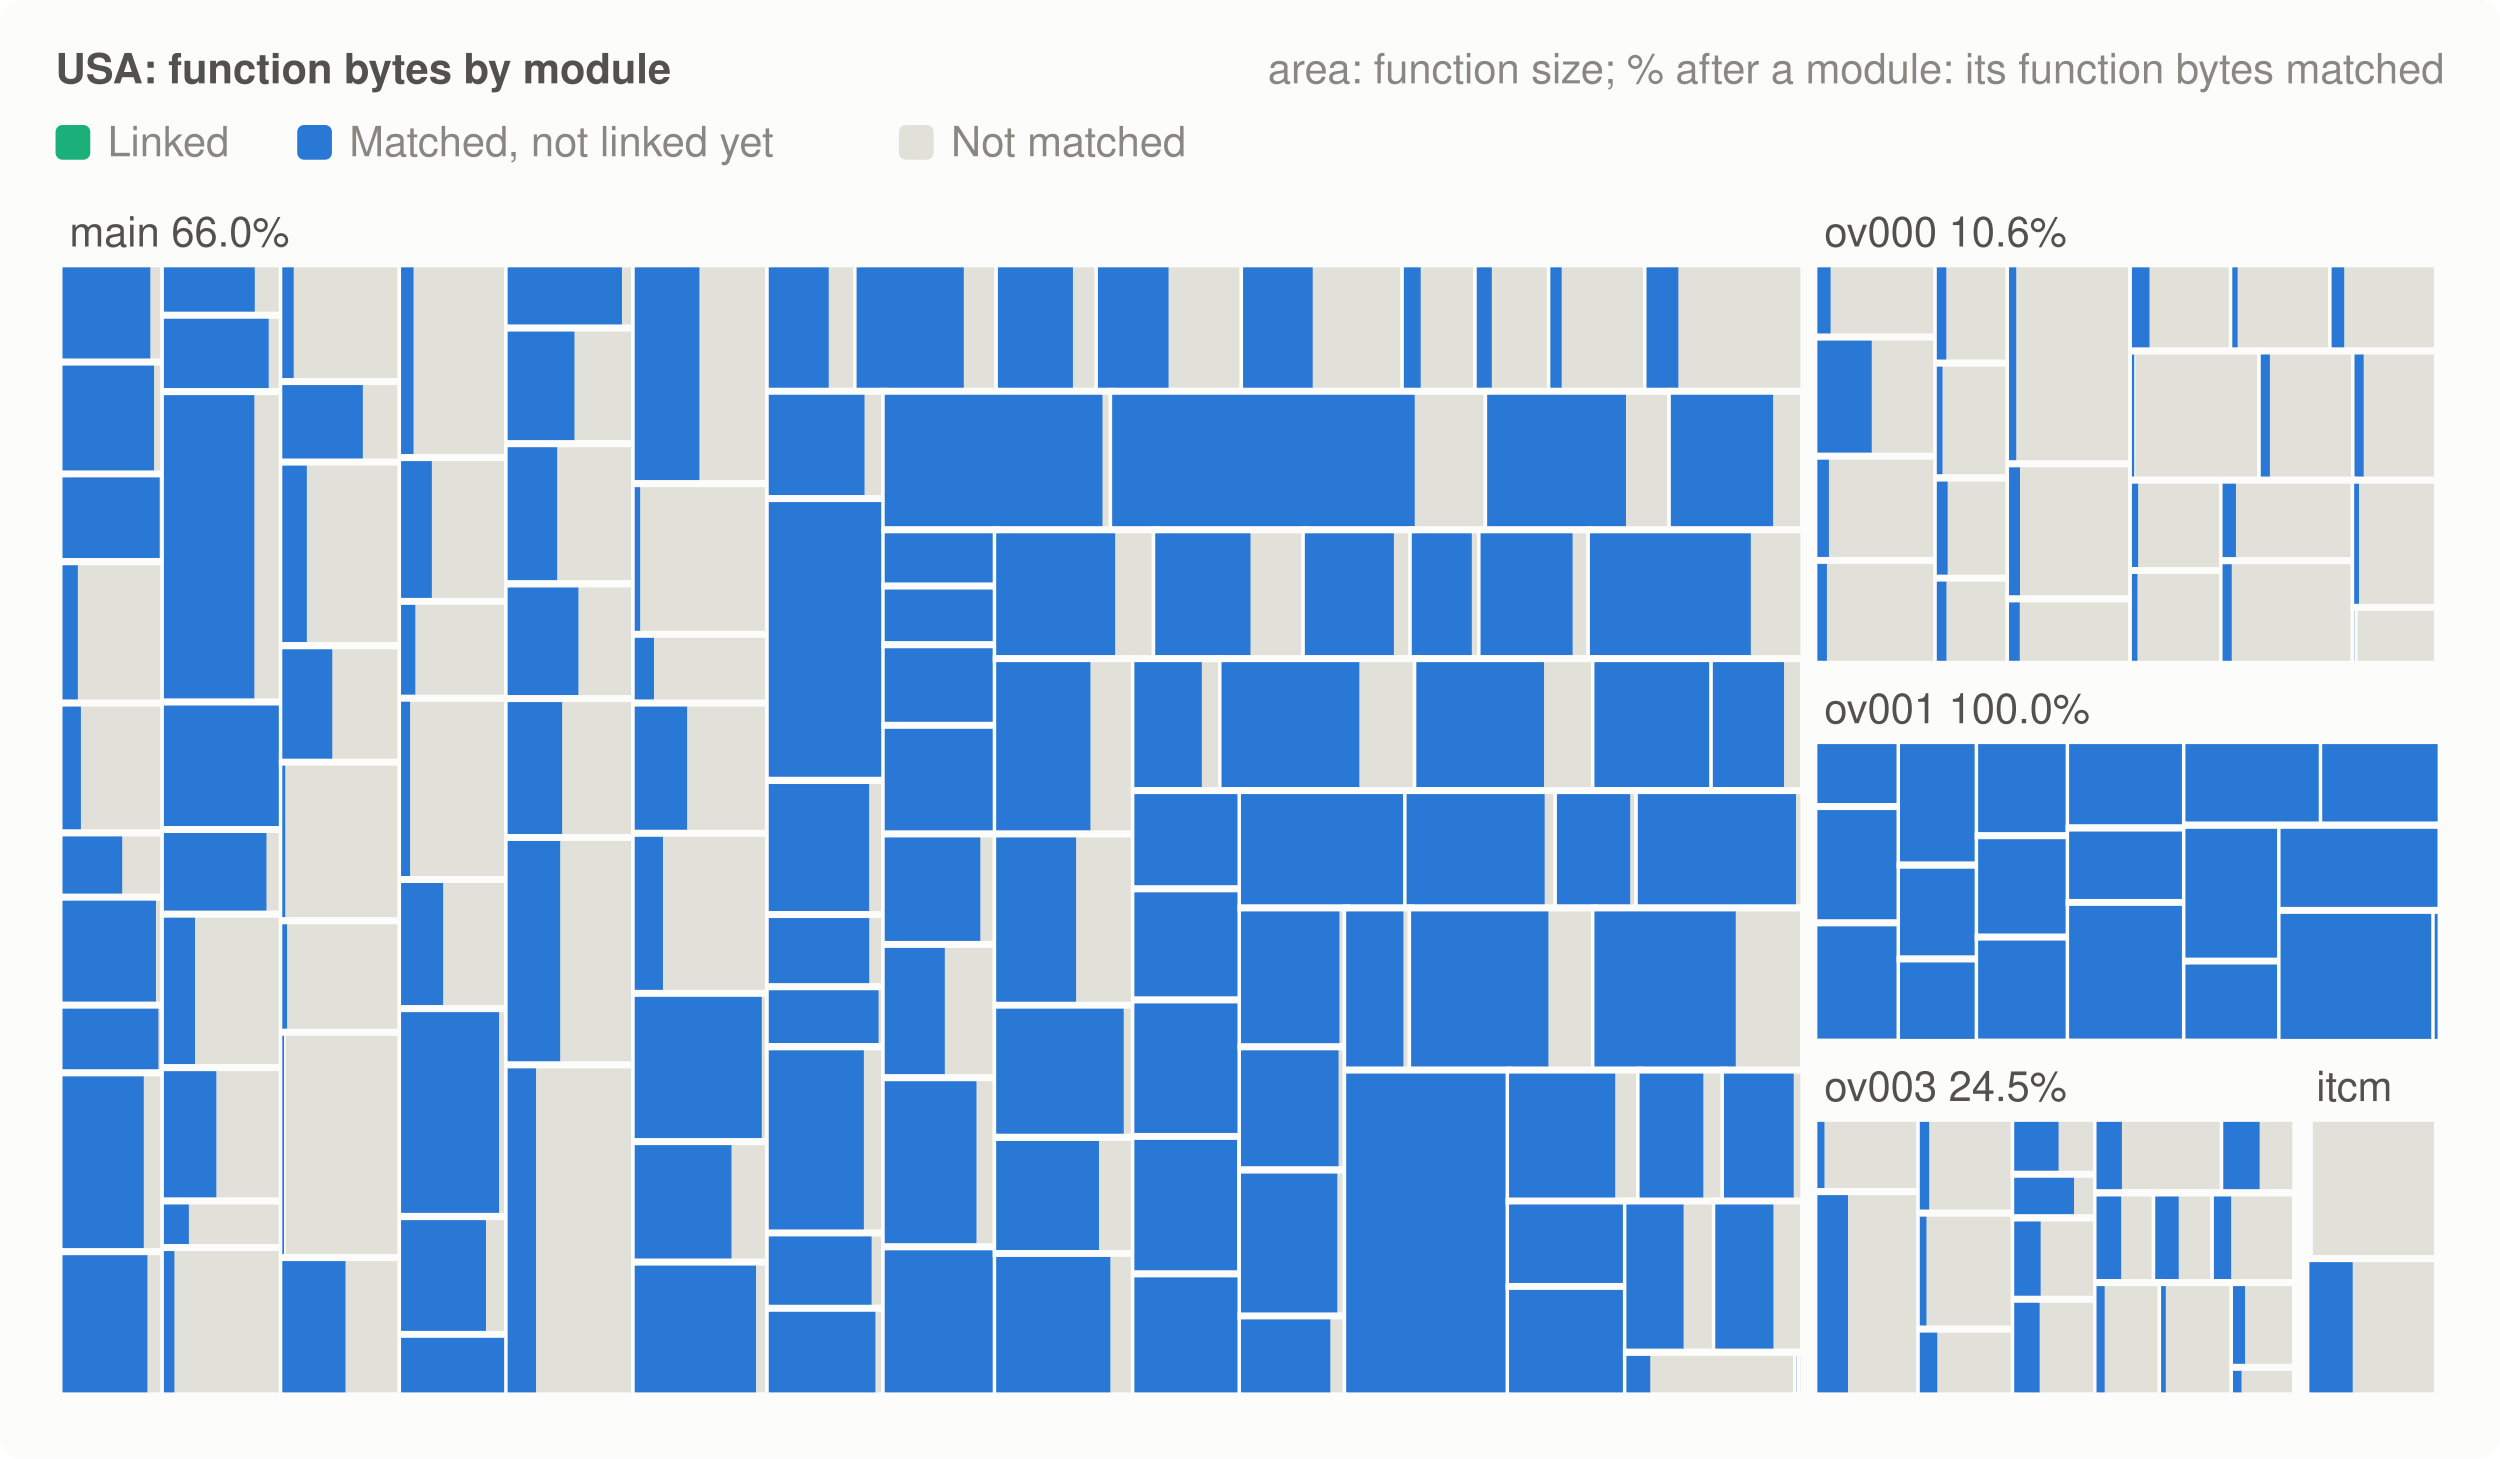
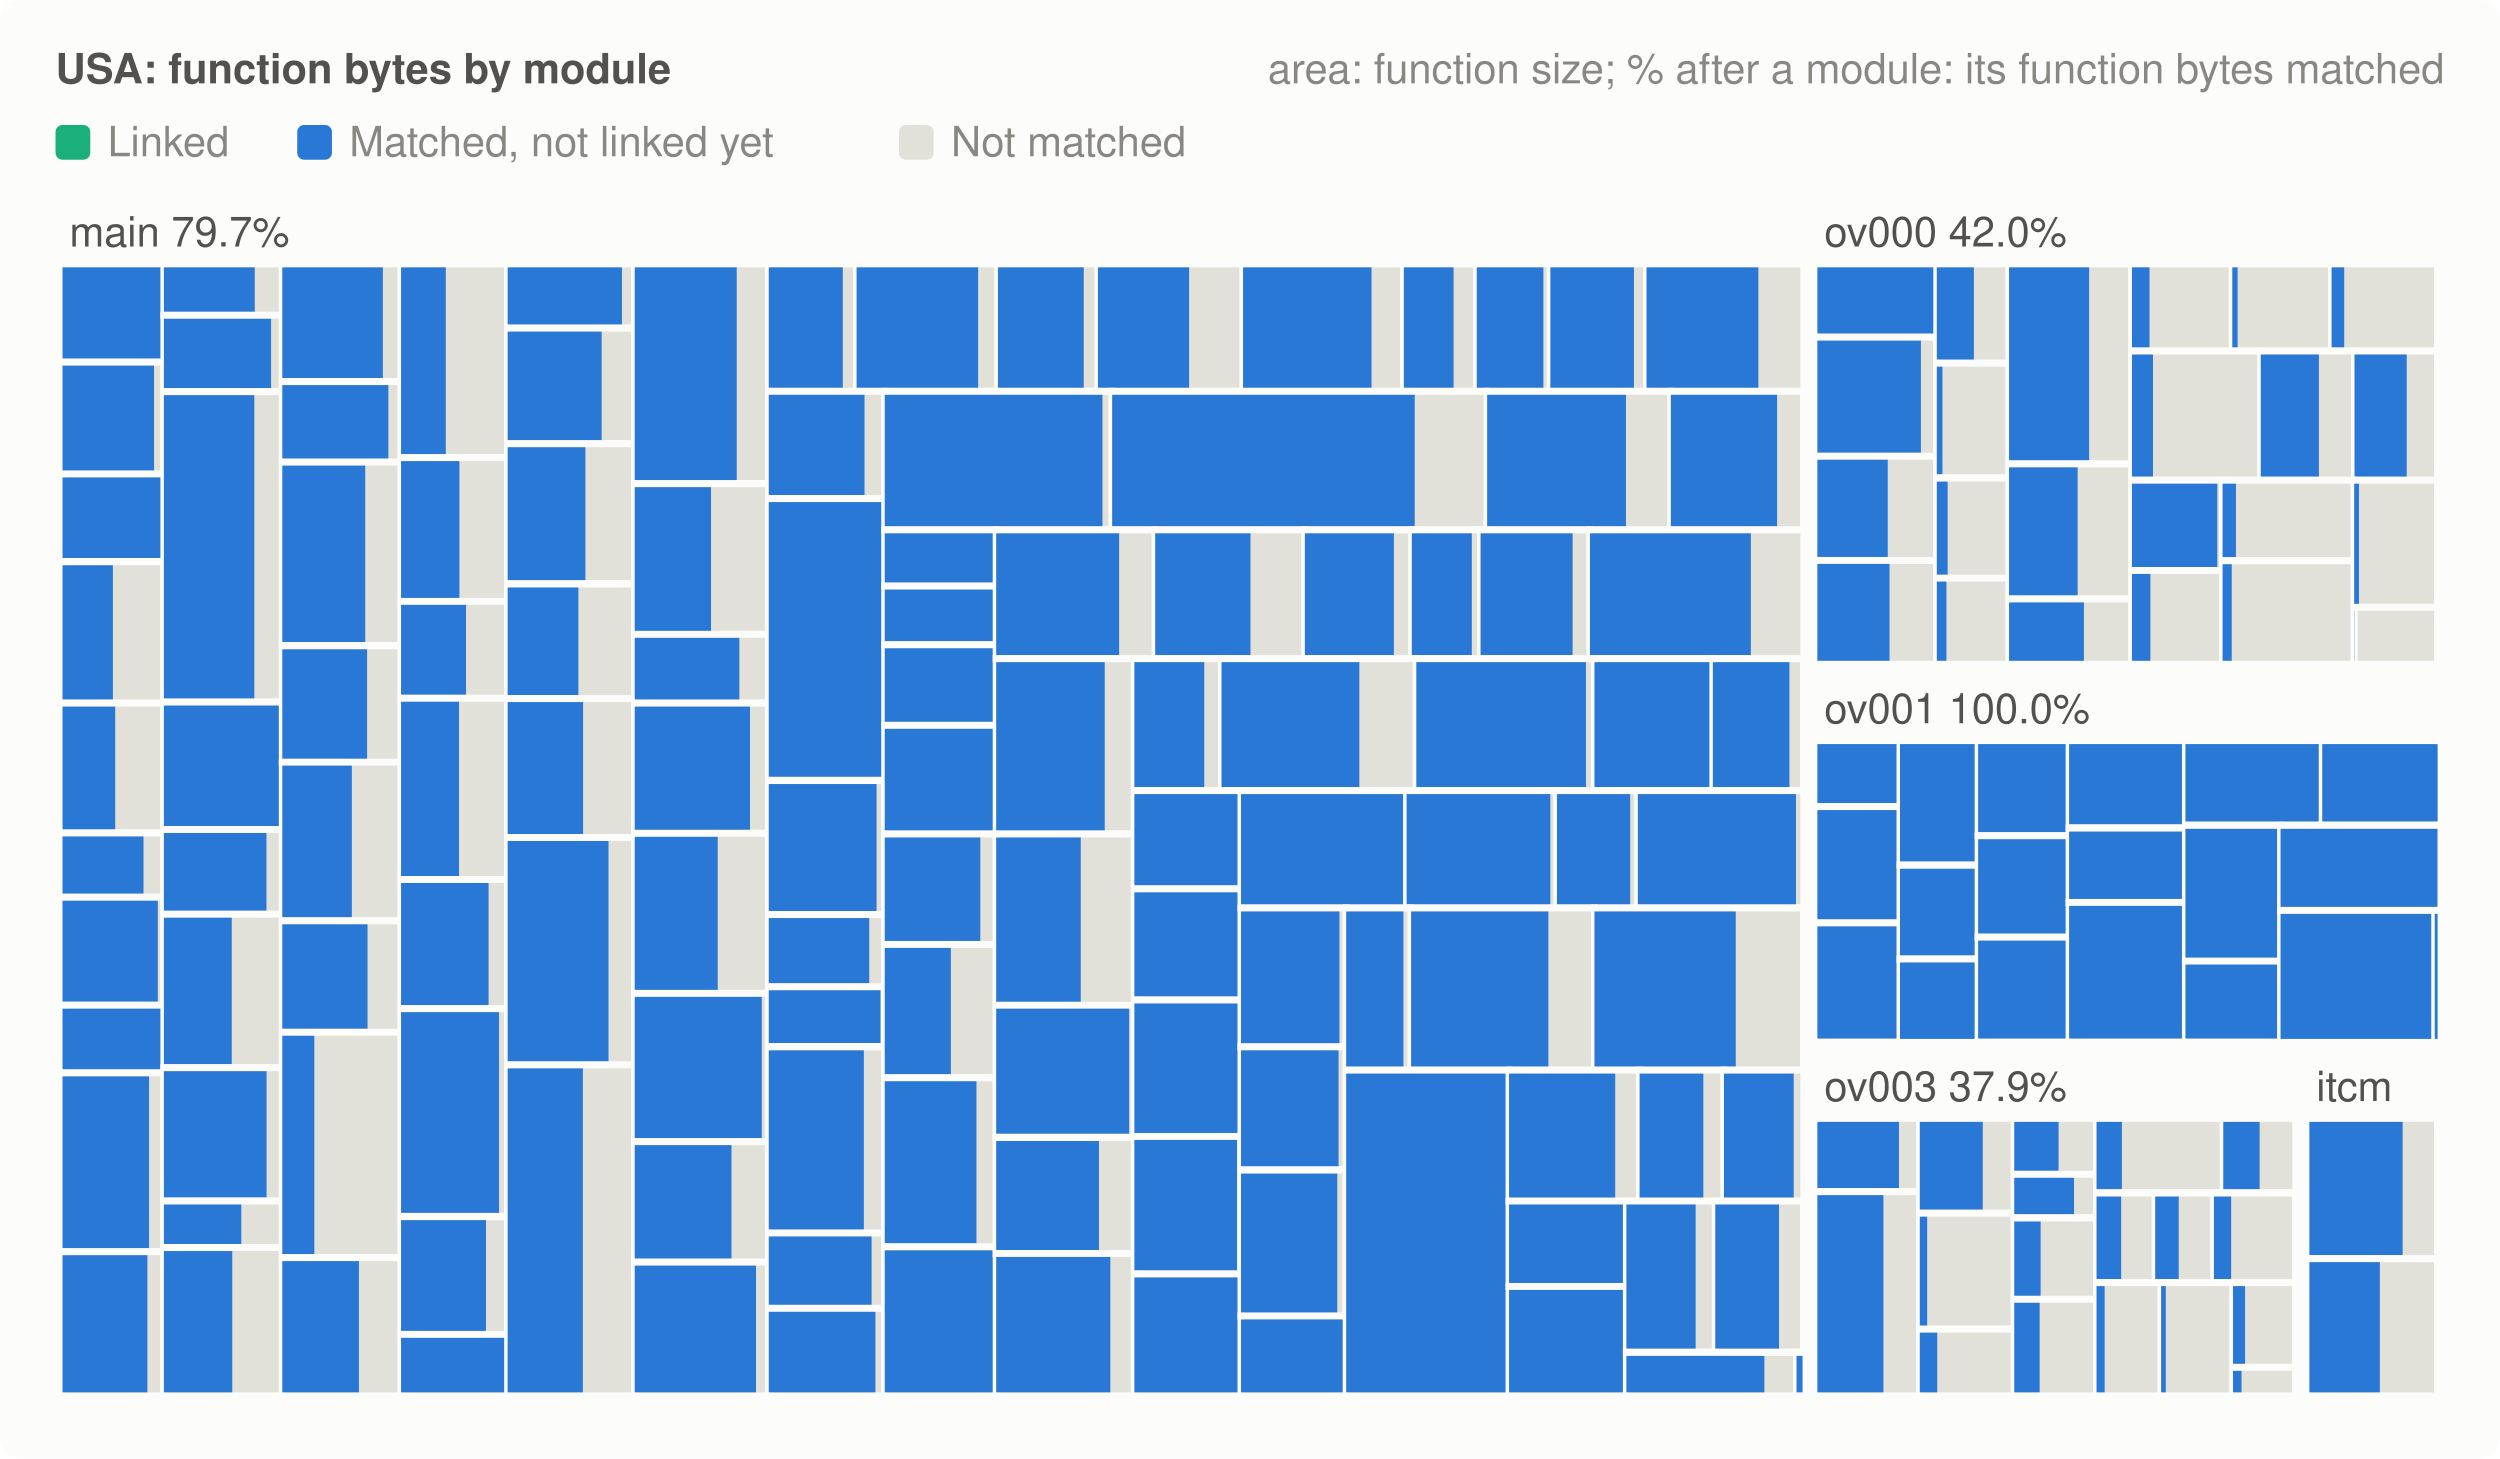
<svg xmlns="http://www.w3.org/2000/svg" viewBox="0 0 720 420" width="720" height="420" role="img" aria-label="Matched and linked code by module (USA)">
  <style>.bg{fill:#fcfcfb}.lbl{fill:#52514e}.muted{fill:#898781}.todo{fill:#e1e0d9}.gap{stroke:#fcfcfb}.matched{fill:#2a78d6}.linked{fill:#1baf7a}@media (prefers-color-scheme: dark){.bg{fill:#1a1a19}.lbl{fill:#c3c2b7}.muted{fill:#898781}.todo{fill:#2c2c2a}.gap{stroke:#1a1a19}.matched{fill:#3987e5}.linked{fill:#199e70}}text{font:12px -apple-system,BlinkMacSystemFont,'Segoe UI',Helvetica,Arial,sans-serif}.head{font-weight:600}</style>
  <rect class="bg" width="720" height="420" rx="6" />
  <text class="lbl head" x="16" y="24">USA: function bytes by module</text>
  <text class="muted" x="704" y="24" text-anchor="end">area: function size; % after a module: its function bytes matched</text>
  <rect class="linked" x="16" y="36" width="10" height="10" rx="2" />
  <text class="muted" x="31" y="45">Linked</text>
  <rect class="matched" x="85.6" y="36" width="10" height="10" rx="2" />
  <text class="muted" x="100.6" y="45">Matched, not linked yet</text>
  <rect class="todo" x="258.9" y="36" width="10" height="10" rx="2" />
  <text class="muted" x="273.9" y="45">Not matched</text>
  <rect class="todo gap" x="18.0" y="76.0" width="29.2" height="28.3" stroke-width="2" />
-   <rect class="matched" x="18.0" y="77.0" width="25.29" height="26.3" />
+   <rect class="matched" x="18.0" y="77.0" width="29.16" height="26.3" />
  <rect class="todo gap" x="18.0" y="104.3" width="29.2" height="32.3" stroke-width="2" />
  <rect class="matched" x="18.0" y="105.3" width="26.37" height="30.3" />
  <rect class="todo gap" x="18.0" y="136.5" width="29.2" height="25.2" stroke-width="2" />
-   <rect class="matched" x="18.0" y="137.5" width="27.99" height="23.2" />
+   <rect class="matched" x="18.0" y="137.5" width="28.68" height="23.2" />
  <rect class="todo gap" x="18.0" y="161.8" width="29.2" height="40.7" stroke-width="2" />
-   <rect class="matched" x="18.0" y="162.8" width="4.42" height="38.7" />
+   <rect class="matched" x="18.0" y="162.8" width="14.52" height="38.7" />
  <rect class="todo gap" x="18.0" y="202.5" width="29.2" height="37.4" stroke-width="2" />
-   <rect class="matched" x="18.0" y="203.5" width="5.30" height="35.4" />
+   <rect class="matched" x="18.0" y="203.5" width="15.18" height="35.4" />
  <rect class="todo gap" x="18.0" y="239.9" width="29.2" height="18.5" stroke-width="2" />
-   <rect class="matched" x="18.0" y="240.9" width="17.19" height="16.5" />
+   <rect class="matched" x="18.0" y="240.9" width="23.33" height="16.5" />
  <rect class="todo gap" x="18.0" y="258.4" width="29.2" height="31.1" stroke-width="2" />
-   <rect class="matched" x="18.0" y="259.4" width="26.91" height="29.1" />
+   <rect class="matched" x="18.0" y="259.4" width="27.45" height="29.1" />
  <rect class="todo gap" x="18.0" y="289.5" width="29.2" height="19.5" stroke-width="2" />
-   <rect class="matched" x="18.0" y="290.5" width="27.61" height="17.5" />
+   <rect class="matched" x="18.0" y="290.5" width="29.04" height="17.5" />
  <rect class="todo gap" x="18.0" y="309.0" width="29.2" height="51.5" stroke-width="2" />
-   <rect class="matched" x="18.0" y="310.0" width="23.41" height="49.5" />
+   <rect class="matched" x="18.0" y="310.0" width="24.93" height="49.5" />
  <rect class="todo gap" x="18.0" y="360.5" width="29.2" height="41.5" stroke-width="2" />
  <rect class="matched" x="18.0" y="361.5" width="24.45" height="39.5" />
  <rect class="todo gap" x="47.2" y="76.0" width="34.1" height="14.8" stroke-width="2" />
  <rect class="matched" x="47.2" y="77.0" width="26.17" height="12.8" />
  <rect class="todo gap" x="47.2" y="90.8" width="34.1" height="22.0" stroke-width="2" />
-   <rect class="matched" x="47.2" y="91.8" width="30.18" height="20.0" />
+   <rect class="matched" x="47.2" y="91.8" width="30.87" height="20.0" />
  <rect class="todo gap" x="47.2" y="112.8" width="34.1" height="89.4" stroke-width="2" />
  <rect class="matched" x="47.2" y="113.8" width="26.05" height="87.4" />
  <rect class="todo gap" x="47.2" y="202.2" width="34.1" height="36.7" stroke-width="2" />
-   <rect class="matched" x="47.2" y="203.2" width="33.57" height="34.7" />
+   <rect class="matched" x="47.2" y="203.2" width="34.13" height="34.7" />
  <rect class="todo gap" x="47.2" y="238.9" width="34.1" height="24.4" stroke-width="2" />
  <rect class="matched" x="47.2" y="239.9" width="29.54" height="22.4" />
  <rect class="todo gap" x="47.2" y="263.3" width="34.1" height="44.2" stroke-width="2" />
-   <rect class="matched" x="47.2" y="264.3" width="8.97" height="42.2" />
+   <rect class="matched" x="47.2" y="264.3" width="19.55" height="42.2" />
  <rect class="todo gap" x="47.2" y="307.5" width="34.1" height="38.4" stroke-width="2" />
-   <rect class="matched" x="47.2" y="308.5" width="15.10" height="36.4" />
+   <rect class="matched" x="47.2" y="308.5" width="29.57" height="36.4" />
  <rect class="todo gap" x="47.2" y="345.9" width="34.1" height="13.4" stroke-width="2" />
-   <rect class="matched" x="47.2" y="346.9" width="7.19" height="11.4" />
+   <rect class="matched" x="47.2" y="346.9" width="22.30" height="11.4" />
  <rect class="todo gap" x="47.2" y="359.3" width="34.1" height="42.7" stroke-width="2" />
-   <rect class="matched" x="47.2" y="360.3" width="3.02" height="40.7" />
+   <rect class="matched" x="47.2" y="360.3" width="19.69" height="40.7" />
  <rect class="todo gap" x="81.3" y="76.0" width="34.2" height="33.9" stroke-width="2" />
-   <rect class="matched" x="81.3" y="77.0" width="3.29" height="31.9" />
+   <rect class="matched" x="81.3" y="77.0" width="28.97" height="31.9" />
  <rect class="todo gap" x="81.3" y="109.9" width="34.2" height="23.2" stroke-width="2" />
-   <rect class="matched" x="81.3" y="110.9" width="23.20" height="21.2" />
+   <rect class="matched" x="81.3" y="110.9" width="30.55" height="21.2" />
  <rect class="todo gap" x="81.3" y="133.1" width="34.2" height="52.8" stroke-width="2" />
-   <rect class="matched" x="81.3" y="134.1" width="7.06" height="50.8" />
+   <rect class="matched" x="81.3" y="134.1" width="23.89" height="50.8" />
  <rect class="todo gap" x="81.3" y="186.0" width="34.2" height="33.6" stroke-width="2" />
-   <rect class="matched" x="81.3" y="187.0" width="14.39" height="31.6" />
+   <rect class="matched" x="81.3" y="187.0" width="24.43" height="31.6" />
  <rect class="todo gap" x="81.3" y="219.5" width="34.2" height="45.7" stroke-width="2" />
-   <rect class="matched" x="81.3" y="220.5" width="0.88" height="43.7" />
+   <rect class="matched" x="81.3" y="220.5" width="20.03" height="43.7" />
  <rect class="todo gap" x="81.3" y="265.2" width="34.2" height="32.1" stroke-width="2" />
-   <rect class="matched" x="81.3" y="266.2" width="1.38" height="30.1" />
+   <rect class="matched" x="81.3" y="266.2" width="24.55" height="30.1" />
  <rect class="todo gap" x="81.3" y="297.3" width="34.2" height="64.9" stroke-width="2" />
-   <rect class="matched" x="81.3" y="298.3" width="0.50" height="62.9" />
+   <rect class="matched" x="81.3" y="298.3" width="9.22" height="62.9" />
  <rect class="todo gap" x="81.3" y="362.2" width="34.2" height="39.8" stroke-width="2" />
-   <rect class="matched" x="81.3" y="363.2" width="18.21" height="37.8" />
+   <rect class="matched" x="81.3" y="363.2" width="22.08" height="37.8" />
  <rect class="todo gap" x="115.5" y="76.0" width="30.7" height="55.8" stroke-width="2" />
-   <rect class="matched" x="115.5" y="77.0" width="3.60" height="53.8" />
+   <rect class="matched" x="115.5" y="77.0" width="12.89" height="53.8" />
  <rect class="todo gap" x="115.5" y="131.8" width="30.7" height="41.5" stroke-width="2" />
-   <rect class="matched" x="115.5" y="132.8" width="8.87" height="39.5" />
+   <rect class="matched" x="115.5" y="132.8" width="16.81" height="39.5" />
  <rect class="todo gap" x="115.5" y="173.2" width="30.7" height="27.9" stroke-width="2" />
-   <rect class="matched" x="115.5" y="174.2" width="4.11" height="25.9" />
+   <rect class="matched" x="115.5" y="174.2" width="18.71" height="25.9" />
  <rect class="todo gap" x="115.5" y="201.1" width="30.7" height="52.2" stroke-width="2" />
-   <rect class="matched" x="115.5" y="202.1" width="2.60" height="50.2" />
+   <rect class="matched" x="115.5" y="202.1" width="16.70" height="50.2" />
  <rect class="todo gap" x="115.5" y="253.3" width="30.7" height="37.2" stroke-width="2" />
-   <rect class="matched" x="115.5" y="254.3" width="12.12" height="35.2" />
+   <rect class="matched" x="115.5" y="254.3" width="25.21" height="35.2" />
  <rect class="todo gap" x="115.5" y="290.5" width="30.7" height="59.8" stroke-width="2" />
  <rect class="matched" x="115.5" y="291.5" width="28.23" height="57.8" />
  <rect class="todo gap" x="115.5" y="350.4" width="30.7" height="34.0" stroke-width="2" />
  <rect class="matched" x="115.5" y="351.4" width="24.46" height="32.0" />
  <rect class="todo gap" x="115.5" y="384.3" width="30.7" height="17.7" stroke-width="2" />
-   <rect class="matched" x="115.5" y="385.3" width="30.11" height="15.7" />
+   <rect class="matched" x="115.5" y="385.3" width="30.70" height="15.7" />
  <rect class="todo gap" x="146.2" y="76.0" width="36.6" height="18.5" stroke-width="2" />
  <rect class="matched" x="146.2" y="77.0" width="32.92" height="16.5" />
  <rect class="todo gap" x="146.2" y="94.5" width="36.6" height="33.3" stroke-width="2" />
-   <rect class="matched" x="146.2" y="95.5" width="19.24" height="31.3" />
+   <rect class="matched" x="146.2" y="95.5" width="27.07" height="31.3" />
  <rect class="todo gap" x="146.2" y="127.8" width="36.6" height="40.3" stroke-width="2" />
-   <rect class="matched" x="146.2" y="128.8" width="14.26" height="38.3" />
+   <rect class="matched" x="146.2" y="128.8" width="22.40" height="38.3" />
  <rect class="todo gap" x="146.2" y="168.2" width="36.6" height="33.0" stroke-width="2" />
  <rect class="matched" x="146.2" y="169.2" width="20.37" height="31.0" />
  <rect class="todo gap" x="146.2" y="201.2" width="36.6" height="40.0" stroke-width="2" />
-   <rect class="matched" x="146.2" y="202.2" width="15.69" height="38.0" />
+   <rect class="matched" x="146.2" y="202.2" width="21.73" height="38.0" />
  <rect class="todo gap" x="146.2" y="241.2" width="36.6" height="65.5" stroke-width="2" />
-   <rect class="matched" x="146.2" y="242.2" width="15.13" height="63.5" />
+   <rect class="matched" x="146.2" y="242.2" width="29.05" height="63.5" />
  <rect class="todo gap" x="146.2" y="306.7" width="36.6" height="95.3" stroke-width="2" />
-   <rect class="matched" x="146.2" y="307.7" width="8.18" height="93.3" />
+   <rect class="matched" x="146.2" y="307.7" width="21.67" height="93.3" />
  <rect class="todo gap" x="182.8" y="76.0" width="38.5" height="63.3" stroke-width="2" />
-   <rect class="matched" x="182.8" y="77.0" width="18.63" height="61.3" />
+   <rect class="matched" x="182.8" y="77.0" width="29.38" height="61.3" />
  <rect class="todo gap" x="182.8" y="139.3" width="38.5" height="43.4" stroke-width="2" />
-   <rect class="matched" x="182.8" y="140.3" width="1.56" height="41.4" />
+   <rect class="matched" x="182.8" y="140.3" width="21.97" height="41.4" />
  <rect class="todo gap" x="182.8" y="182.7" width="38.5" height="19.8" stroke-width="2" />
-   <rect class="matched" x="182.8" y="183.7" width="5.55" height="17.8" />
+   <rect class="matched" x="182.8" y="183.7" width="30.13" height="17.8" />
  <rect class="todo gap" x="182.8" y="202.5" width="38.5" height="37.5" stroke-width="2" />
-   <rect class="matched" x="182.8" y="203.5" width="15.09" height="35.5" />
+   <rect class="matched" x="182.8" y="203.5" width="33.20" height="35.5" />
  <rect class="todo gap" x="182.8" y="240.0" width="38.5" height="46.1" stroke-width="2" />
-   <rect class="matched" x="182.8" y="241.0" width="8.14" height="44.1" />
+   <rect class="matched" x="182.8" y="241.0" width="23.91" height="44.1" />
  <rect class="todo gap" x="182.8" y="286.1" width="38.5" height="42.7" stroke-width="2" />
  <rect class="matched" x="182.8" y="287.1" width="36.59" height="40.7" />
  <rect class="todo gap" x="182.8" y="328.8" width="38.5" height="34.7" stroke-width="2" />
  <rect class="matched" x="182.8" y="329.8" width="27.87" height="32.7" />
  <rect class="todo gap" x="182.8" y="363.5" width="38.5" height="38.5" stroke-width="2" />
  <rect class="matched" x="182.8" y="364.5" width="34.93" height="36.5" />
  <rect class="todo gap" x="221.4" y="76.0" width="25.3" height="36.7" stroke-width="2" />
-   <rect class="matched" x="221.4" y="77.0" width="17.27" height="34.7" />
+   <rect class="matched" x="221.4" y="77.0" width="21.32" height="34.7" />
  <rect class="todo gap" x="246.7" y="76.0" width="40.7" height="36.7" stroke-width="2" />
-   <rect class="matched" x="246.7" y="77.0" width="30.87" height="34.7" />
+   <rect class="matched" x="246.7" y="77.0" width="35.00" height="34.7" />
  <rect class="todo gap" x="287.4" y="76.0" width="28.9" height="36.7" stroke-width="2" />
-   <rect class="matched" x="287.4" y="77.0" width="21.60" height="34.7" />
+   <rect class="matched" x="287.4" y="77.0" width="24.72" height="34.7" />
  <rect class="todo gap" x="316.2" y="76.0" width="41.8" height="36.7" stroke-width="2" />
-   <rect class="matched" x="316.2" y="77.0" width="20.34" height="34.7" />
+   <rect class="matched" x="316.2" y="77.0" width="26.27" height="34.7" />
  <rect class="todo gap" x="358.0" y="76.0" width="46.3" height="36.7" stroke-width="2" />
-   <rect class="matched" x="358.0" y="77.0" width="20.06" height="34.7" />
+   <rect class="matched" x="358.0" y="77.0" width="37.00" height="34.7" />
  <rect class="todo gap" x="404.3" y="76.0" width="21.0" height="36.7" stroke-width="2" />
-   <rect class="matched" x="404.3" y="77.0" width="4.86" height="34.7" />
+   <rect class="matched" x="404.3" y="77.0" width="14.33" height="34.7" />
  <rect class="todo gap" x="425.3" y="76.0" width="21.2" height="36.7" stroke-width="2" />
-   <rect class="matched" x="425.3" y="77.0" width="4.34" height="34.7" />
+   <rect class="matched" x="425.3" y="77.0" width="19.19" height="34.7" />
  <rect class="todo gap" x="446.5" y="76.0" width="27.7" height="36.7" stroke-width="2" />
-   <rect class="matched" x="446.5" y="77.0" width="3.26" height="34.7" />
+   <rect class="matched" x="446.5" y="77.0" width="24.08" height="34.7" />
  <rect class="todo gap" x="474.2" y="76.0" width="45.3" height="36.7" stroke-width="2" />
-   <rect class="matched" x="474.2" y="77.0" width="9.16" height="34.7" />
+   <rect class="matched" x="474.2" y="77.0" width="32.21" height="34.7" />
  <rect class="todo gap" x="221.4" y="112.7" width="33.4" height="30.9" stroke-width="2" />
  <rect class="matched" x="221.4" y="113.7" width="27.58" height="28.9" />
  <rect class="todo gap" x="221.4" y="143.6" width="33.4" height="81.1" stroke-width="2" />
  <rect class="matched" x="221.4" y="144.6" width="33.43" height="79.1" />
  <rect class="todo gap" x="221.4" y="224.8" width="33.4" height="38.6" stroke-width="2" />
-   <rect class="matched" x="221.4" y="225.8" width="28.91" height="36.6" />
+   <rect class="matched" x="221.4" y="225.8" width="31.05" height="36.6" />
  <rect class="todo gap" x="221.4" y="263.4" width="33.4" height="20.8" stroke-width="2" />
  <rect class="matched" x="221.4" y="264.4" width="28.94" height="18.8" />
  <rect class="todo gap" x="221.4" y="284.2" width="33.4" height="17.2" stroke-width="2" />
-   <rect class="matched" x="221.4" y="285.2" width="31.63" height="15.2" />
+   <rect class="matched" x="221.4" y="285.2" width="32.18" height="15.2" />
  <rect class="todo gap" x="221.4" y="301.5" width="33.4" height="53.7" stroke-width="2" />
  <rect class="matched" x="221.4" y="302.5" width="27.39" height="51.7" />
  <rect class="todo gap" x="221.4" y="355.1" width="33.4" height="21.7" stroke-width="2" />
  <rect class="matched" x="221.4" y="356.1" width="29.62" height="19.7" />
  <rect class="todo gap" x="221.4" y="376.8" width="33.4" height="25.2" stroke-width="2" />
  <rect class="matched" x="221.4" y="377.8" width="30.72" height="23.2" />
  <rect class="todo gap" x="254.8" y="112.7" width="65.5" height="39.9" stroke-width="2" />
  <rect class="matched" x="254.8" y="113.7" width="62.71" height="37.9" />
  <rect class="todo gap" x="320.3" y="112.7" width="108.0" height="39.9" stroke-width="2" />
  <rect class="matched" x="320.3" y="113.7" width="87.14" height="37.9" />
  <rect class="todo gap" x="428.3" y="112.7" width="52.9" height="39.9" stroke-width="2" />
  <rect class="matched" x="428.3" y="113.7" width="39.98" height="37.9" />
  <rect class="todo gap" x="481.2" y="112.7" width="38.2" height="39.9" stroke-width="2" />
-   <rect class="matched" x="481.2" y="113.7" width="29.45" height="37.9" />
+   <rect class="matched" x="481.2" y="113.7" width="30.60" height="37.9" />
  <rect class="todo gap" x="254.8" y="152.6" width="32.1" height="16.2" stroke-width="2" />
  <rect class="matched" x="254.8" y="153.6" width="32.14" height="14.2" />
  <rect class="todo gap" x="254.8" y="168.8" width="32.1" height="16.9" stroke-width="2" />
  <rect class="matched" x="254.8" y="169.8" width="32.14" height="14.9" />
  <rect class="todo gap" x="254.8" y="185.7" width="32.1" height="23.2" stroke-width="2" />
  <rect class="matched" x="254.8" y="186.7" width="32.14" height="21.2" />
  <rect class="todo gap" x="254.8" y="208.9" width="32.1" height="31.3" stroke-width="2" />
  <rect class="matched" x="254.8" y="209.9" width="32.14" height="29.3" />
  <rect class="todo gap" x="254.8" y="240.2" width="32.1" height="31.8" stroke-width="2" />
  <rect class="matched" x="254.8" y="241.2" width="27.53" height="29.8" />
  <rect class="todo gap" x="254.8" y="272.0" width="32.1" height="38.4" stroke-width="2" />
-   <rect class="matched" x="254.8" y="273.0" width="17.30" height="36.4" />
+   <rect class="matched" x="254.8" y="273.0" width="19.05" height="36.4" />
  <rect class="todo gap" x="254.8" y="310.4" width="32.1" height="48.7" stroke-width="2" />
  <rect class="matched" x="254.8" y="311.4" width="26.42" height="46.7" />
  <rect class="todo gap" x="254.8" y="359.1" width="32.1" height="42.9" stroke-width="2" />
  <rect class="matched" x="254.8" y="360.1" width="32.14" height="40.9" />
  <rect class="todo gap" x="286.9" y="152.6" width="45.8" height="37.1" stroke-width="2" />
-   <rect class="matched" x="286.9" y="153.6" width="34.26" height="35.1" />
+   <rect class="matched" x="286.9" y="153.6" width="35.41" height="35.1" />
  <rect class="todo gap" x="332.7" y="152.6" width="43.1" height="37.1" stroke-width="2" />
  <rect class="matched" x="332.7" y="153.6" width="27.44" height="35.1" />
  <rect class="todo gap" x="375.8" y="152.6" width="30.8" height="37.1" stroke-width="2" />
  <rect class="matched" x="375.8" y="153.6" width="25.64" height="35.1" />
  <rect class="todo gap" x="406.6" y="152.6" width="19.8" height="37.1" stroke-width="2" />
  <rect class="matched" x="406.6" y="153.6" width="17.28" height="35.1" />
  <rect class="todo gap" x="426.4" y="152.6" width="31.5" height="37.1" stroke-width="2" />
  <rect class="matched" x="426.4" y="153.6" width="26.51" height="35.1" />
  <rect class="todo gap" x="457.9" y="152.6" width="61.6" height="37.1" stroke-width="2" />
  <rect class="matched" x="457.9" y="153.6" width="46.34" height="35.1" />
  <rect class="todo gap" x="286.9" y="189.7" width="39.8" height="50.5" stroke-width="2" />
-   <rect class="matched" x="286.9" y="190.7" width="27.14" height="48.5" />
+   <rect class="matched" x="286.9" y="190.7" width="31.26" height="48.5" />
  <rect class="todo gap" x="286.9" y="240.2" width="39.8" height="49.4" stroke-width="2" />
-   <rect class="matched" x="286.9" y="241.2" width="23.01" height="47.4" />
+   <rect class="matched" x="286.9" y="241.2" width="24.36" height="47.4" />
  <rect class="todo gap" x="286.9" y="289.5" width="39.8" height="38.0" stroke-width="2" />
-   <rect class="matched" x="286.9" y="290.5" width="36.73" height="36.0" />
+   <rect class="matched" x="286.9" y="290.5" width="38.30" height="36.0" />
  <rect class="todo gap" x="286.9" y="327.6" width="39.8" height="33.5" stroke-width="2" />
  <rect class="matched" x="286.9" y="328.6" width="29.60" height="31.5" />
  <rect class="todo gap" x="286.9" y="361.0" width="39.8" height="41.0" stroke-width="2" />
  <rect class="matched" x="286.9" y="362.0" width="32.88" height="39.0" />
  <rect class="todo gap" x="326.7" y="189.7" width="25.1" height="38.0" stroke-width="2" />
-   <rect class="matched" x="326.7" y="190.7" width="19.42" height="36.0" />
+   <rect class="matched" x="326.7" y="190.7" width="20.13" height="36.0" />
  <rect class="todo gap" x="351.8" y="189.7" width="56.1" height="38.0" stroke-width="2" />
  <rect class="matched" x="351.8" y="190.7" width="39.69" height="36.0" />
  <rect class="todo gap" x="407.9" y="189.7" width="51.3" height="38.0" stroke-width="2" />
-   <rect class="matched" x="407.9" y="190.7" width="36.78" height="36.0" />
+   <rect class="matched" x="407.9" y="190.7" width="48.85" height="36.0" />
  <rect class="todo gap" x="459.2" y="189.7" width="34.1" height="38.0" stroke-width="2" />
-   <rect class="matched" x="459.2" y="190.7" width="33.11" height="36.0" />
+   <rect class="matched" x="459.2" y="190.7" width="33.92" height="36.0" />
  <rect class="todo gap" x="493.3" y="189.7" width="26.1" height="38.0" stroke-width="2" />
-   <rect class="matched" x="493.3" y="190.7" width="20.50" height="36.0" />
+   <rect class="matched" x="493.3" y="190.7" width="22.06" height="36.0" />
  <rect class="todo gap" x="326.7" y="227.7" width="30.7" height="28.3" stroke-width="2" />
  <rect class="matched" x="326.7" y="228.7" width="29.88" height="26.3" />
  <rect class="todo gap" x="326.7" y="256.0" width="30.7" height="32.0" stroke-width="2" />
  <rect class="matched" x="326.7" y="257.0" width="30.68" height="30.0" />
  <rect class="todo gap" x="326.7" y="288.0" width="30.7" height="39.3" stroke-width="2" />
  <rect class="matched" x="326.7" y="289.0" width="30.68" height="37.3" />
  <rect class="todo gap" x="326.7" y="327.3" width="30.7" height="39.6" stroke-width="2" />
  <rect class="matched" x="326.7" y="328.3" width="29.59" height="37.6" />
  <rect class="todo gap" x="326.7" y="366.9" width="30.7" height="35.1" stroke-width="2" />
  <rect class="matched" x="326.7" y="367.9" width="30.68" height="33.1" />
  <rect class="todo gap" x="357.4" y="227.7" width="47.7" height="33.8" stroke-width="2" />
  <rect class="matched" x="357.4" y="228.7" width="46.82" height="31.8" />
  <rect class="todo gap" x="405.1" y="227.7" width="43.3" height="33.8" stroke-width="2" />
-   <rect class="matched" x="405.1" y="228.7" width="39.76" height="31.8" />
+   <rect class="matched" x="405.1" y="228.7" width="41.39" height="31.8" />
  <rect class="todo gap" x="448.4" y="227.7" width="23.3" height="33.8" stroke-width="2" />
  <rect class="matched" x="448.4" y="228.7" width="21.09" height="31.8" />
  <rect class="todo gap" x="471.7" y="227.7" width="47.8" height="33.8" stroke-width="2" />
  <rect class="matched" x="471.7" y="228.7" width="45.54" height="31.8" />
  <rect class="todo gap" x="357.4" y="261.5" width="30.3" height="40.0" stroke-width="2" />
  <rect class="matched" x="357.4" y="262.5" width="28.36" height="38.0" />
  <rect class="todo gap" x="357.4" y="301.5" width="30.3" height="35.4" stroke-width="2" />
  <rect class="matched" x="357.4" y="302.5" width="28.11" height="33.4" />
  <rect class="todo gap" x="357.4" y="337.0" width="30.3" height="42.1" stroke-width="2" />
  <rect class="matched" x="357.4" y="338.0" width="27.74" height="40.1" />
  <rect class="todo gap" x="357.4" y="379.0" width="30.3" height="23.0" stroke-width="2" />
-   <rect class="matched" x="357.4" y="380.0" width="25.73" height="21.0" />
+   <rect class="matched" x="357.4" y="380.0" width="30.30" height="21.0" />
  <rect class="todo gap" x="387.7" y="261.5" width="18.7" height="46.7" stroke-width="2" />
  <rect class="matched" x="387.7" y="262.5" width="16.49" height="44.7" />
  <rect class="todo gap" x="406.4" y="261.5" width="52.8" height="46.7" stroke-width="2" />
  <rect class="matched" x="406.4" y="262.5" width="39.53" height="44.7" />
  <rect class="todo gap" x="459.2" y="261.5" width="60.2" height="46.7" stroke-width="2" />
  <rect class="matched" x="459.2" y="262.5" width="40.70" height="44.7" />
  <rect class="todo gap" x="387.7" y="308.2" width="46.9" height="93.8" stroke-width="2" />
  <rect class="matched" x="387.7" y="309.2" width="46.88" height="91.8" />
  <rect class="todo gap" x="434.6" y="308.2" width="37.6" height="37.8" stroke-width="2" />
  <rect class="matched" x="434.6" y="309.2" width="30.58" height="35.8" />
  <rect class="todo gap" x="472.2" y="308.2" width="24.3" height="37.8" stroke-width="2" />
  <rect class="matched" x="472.2" y="309.2" width="18.36" height="35.8" />
  <rect class="todo gap" x="496.5" y="308.2" width="23.0" height="37.8" stroke-width="2" />
  <rect class="matched" x="496.5" y="309.2" width="20.09" height="35.8" />
  <rect class="todo gap" x="434.6" y="345.9" width="33.8" height="24.6" stroke-width="2" />
  <rect class="matched" x="434.6" y="346.9" width="32.89" height="22.6" />
  <rect class="todo gap" x="434.6" y="370.5" width="33.8" height="31.5" stroke-width="2" />
  <rect class="matched" x="434.6" y="371.5" width="33.76" height="29.5" />
  <rect class="todo gap" x="468.4" y="345.9" width="25.7" height="43.5" stroke-width="2" />
-   <rect class="matched" x="468.4" y="346.9" width="16.47" height="41.5" />
+   <rect class="matched" x="468.4" y="346.9" width="19.95" height="41.5" />
  <rect class="todo gap" x="494.0" y="345.9" width="25.4" height="43.5" stroke-width="2" />
-   <rect class="matched" x="494.0" y="346.9" width="16.75" height="41.5" />
+   <rect class="matched" x="494.0" y="346.9" width="18.36" height="41.5" />
  <rect class="todo gap" x="468.4" y="389.5" width="49.0" height="12.5" stroke-width="2" />
-   <rect class="matched" x="468.4" y="390.5" width="6.87" height="10.5" />
+   <rect class="matched" x="468.4" y="390.5" width="39.74" height="10.5" />
  <rect class="todo gap" x="517.4" y="389.5" width="2.1" height="12.5" stroke-width="2" />
-   <rect class="matched" x="517.4" y="390.5" width="0.08" height="10.5" />
-   <text class="lbl" x="20.0" y="71.0">main 66.0%</text>
+   <rect class="matched" x="517.4" y="390.5" width="1.74" height="10.5" />
+   <text class="lbl" x="20.0" y="71.0">main 79.7%</text>
  <rect class="todo gap" x="523.4" y="76.0" width="34.4" height="21.1" stroke-width="2" />
-   <rect class="matched" x="523.4" y="77.0" width="3.81" height="19.1" />
+   <rect class="matched" x="523.4" y="77.0" width="33.66" height="19.1" />
  <rect class="todo gap" x="523.4" y="97.1" width="34.4" height="34.3" stroke-width="2" />
-   <rect class="matched" x="523.4" y="98.1" width="15.66" height="32.3" />
+   <rect class="matched" x="523.4" y="98.1" width="29.82" height="32.3" />
  <rect class="todo gap" x="523.4" y="131.4" width="34.4" height="30.1" stroke-width="2" />
-   <rect class="matched" x="523.4" y="132.4" width="3.33" height="28.1" />
+   <rect class="matched" x="523.4" y="132.4" width="20.27" height="28.1" />
  <rect class="todo gap" x="523.4" y="161.4" width="34.4" height="29.9" stroke-width="2" />
-   <rect class="matched" x="523.4" y="162.4" width="2.75" height="27.9" />
+   <rect class="matched" x="523.4" y="162.4" width="20.78" height="27.9" />
  <rect class="todo gap" x="557.8" y="76.0" width="20.8" height="28.6" stroke-width="2" />
-   <rect class="matched" x="557.8" y="77.0" width="2.73" height="26.6" />
+   <rect class="matched" x="557.8" y="77.0" width="10.68" height="26.6" />
  <rect class="todo gap" x="557.8" y="104.6" width="20.8" height="33.0" stroke-width="2" />
  <rect class="matched" x="557.8" y="105.6" width="1.63" height="31.0" />
  <rect class="todo gap" x="557.8" y="137.7" width="20.8" height="28.9" stroke-width="2" />
  <rect class="matched" x="557.8" y="138.7" width="3.12" height="26.9" />
  <rect class="todo gap" x="557.8" y="166.5" width="20.8" height="24.8" stroke-width="2" />
  <rect class="matched" x="557.8" y="167.5" width="2.77" height="22.8" />
  <rect class="todo gap" x="578.6" y="76.0" width="35.3" height="57.6" stroke-width="2" />
-   <rect class="matched" x="578.6" y="77.0" width="2.07" height="55.6" />
+   <rect class="matched" x="578.6" y="77.0" width="23.07" height="55.6" />
  <rect class="todo gap" x="578.6" y="133.6" width="35.3" height="38.9" stroke-width="2" />
-   <rect class="matched" x="578.6" y="134.6" width="3.16" height="36.9" />
+   <rect class="matched" x="578.6" y="134.6" width="19.76" height="36.9" />
  <rect class="todo gap" x="578.6" y="172.5" width="35.3" height="18.8" stroke-width="2" />
-   <rect class="matched" x="578.6" y="173.5" width="3.09" height="16.8" />
+   <rect class="matched" x="578.6" y="173.5" width="21.57" height="16.8" />
  <rect class="todo gap" x="614.0" y="76.0" width="28.9" height="25.1" stroke-width="2" />
  <rect class="matched" x="614.0" y="77.0" width="5.06" height="23.1" />
  <rect class="todo gap" x="642.9" y="76.0" width="28.7" height="25.1" stroke-width="2" />
  <rect class="matched" x="642.9" y="77.0" width="1.53" height="23.1" />
  <rect class="todo gap" x="671.5" y="76.0" width="30.5" height="25.1" stroke-width="2" />
  <rect class="matched" x="671.5" y="77.0" width="3.63" height="23.1" />
  <rect class="todo gap" x="614.0" y="101.1" width="37.1" height="37.2" stroke-width="2" />
-   <rect class="matched" x="614.0" y="102.1" width="0.66" height="35.2" />
+   <rect class="matched" x="614.0" y="102.1" width="6.06" height="35.2" />
  <rect class="todo gap" x="651.1" y="101.1" width="27.1" height="37.2" stroke-width="2" />
-   <rect class="matched" x="651.1" y="102.1" width="2.63" height="35.2" />
+   <rect class="matched" x="651.1" y="102.1" width="16.75" height="35.2" />
  <rect class="todo gap" x="678.1" y="101.1" width="23.9" height="37.2" stroke-width="2" />
-   <rect class="matched" x="678.1" y="102.1" width="2.64" height="35.2" />
+   <rect class="matched" x="678.1" y="102.1" width="15.04" height="35.2" />
  <rect class="todo gap" x="614.0" y="138.3" width="26.1" height="26.0" stroke-width="2" />
-   <rect class="matched" x="614.0" y="139.3" width="1.78" height="24.0" />
+   <rect class="matched" x="614.0" y="139.3" width="24.59" height="24.0" />
  <rect class="todo gap" x="614.0" y="164.3" width="26.1" height="27.0" stroke-width="2" />
-   <rect class="matched" x="614.0" y="165.3" width="1.58" height="25.0" />
+   <rect class="matched" x="614.0" y="165.3" width="5.31" height="25.0" />
  <rect class="todo gap" x="640.1" y="138.3" width="37.9" height="23.2" stroke-width="2" />
  <rect class="matched" x="640.1" y="139.3" width="3.85" height="21.2" />
  <rect class="todo gap" x="640.1" y="161.5" width="37.9" height="29.8" stroke-width="2" />
  <rect class="matched" x="640.1" y="162.5" width="2.64" height="27.8" />
  <rect class="todo gap" x="678.0" y="138.3" width="24.0" height="36.7" stroke-width="2" />
  <rect class="matched" x="678.0" y="139.3" width="1.39" height="34.7" />
  <rect class="todo gap" x="678.0" y="174.9" width="24.0" height="16.4" stroke-width="2" />
  <rect class="matched" x="678.0" y="175.9" width="0.08" height="14.4" />
-   <text class="lbl" x="525.4" y="71.0">ov000 10.6%</text>
+   <text class="lbl" x="525.4" y="71.0">ov000 42.0%</text>
  <rect class="todo gap" x="523.4" y="213.3" width="23.8" height="19.0" stroke-width="2" />
  <rect class="matched" x="523.4" y="214.3" width="23.78" height="17.0" />
  <rect class="todo gap" x="523.4" y="232.3" width="23.8" height="33.5" stroke-width="2" />
  <rect class="matched" x="523.4" y="233.3" width="23.78" height="31.5" />
  <rect class="todo gap" x="523.4" y="265.8" width="23.8" height="34.3" stroke-width="2" />
  <rect class="matched" x="523.4" y="266.8" width="23.78" height="32.3" />
  <rect class="todo gap" x="547.2" y="213.3" width="22.5" height="35.8" stroke-width="2" />
  <rect class="matched" x="547.2" y="214.3" width="22.51" height="33.8" />
  <rect class="todo gap" x="547.2" y="249.2" width="22.5" height="27.0" stroke-width="2" />
  <rect class="matched" x="547.2" y="250.2" width="22.51" height="25.0" />
  <rect class="todo gap" x="547.2" y="276.2" width="22.5" height="24.0" stroke-width="2" />
  <rect class="matched" x="547.2" y="277.2" width="22.51" height="22.0" />
  <rect class="todo gap" x="569.7" y="213.3" width="26.1" height="27.4" stroke-width="2" />
  <rect class="matched" x="569.7" y="214.3" width="26.12" height="25.4" />
  <rect class="todo gap" x="569.7" y="240.7" width="26.1" height="29.2" stroke-width="2" />
  <rect class="matched" x="569.7" y="241.7" width="26.12" height="27.2" />
  <rect class="todo gap" x="569.7" y="269.9" width="26.1" height="30.2" stroke-width="2" />
  <rect class="matched" x="569.7" y="270.9" width="26.12" height="28.2" />
  <rect class="todo gap" x="595.9" y="213.3" width="33.6" height="25.1" stroke-width="2" />
  <rect class="matched" x="595.9" y="214.3" width="33.56" height="23.1" />
  <rect class="todo gap" x="595.9" y="238.5" width="33.6" height="21.5" stroke-width="2" />
  <rect class="matched" x="595.9" y="239.5" width="33.56" height="19.5" />
  <rect class="todo gap" x="595.9" y="259.9" width="33.6" height="40.2" stroke-width="2" />
  <rect class="matched" x="595.9" y="260.9" width="33.56" height="38.2" />
  <rect class="todo gap" x="629.4" y="213.3" width="39.3" height="24.3" stroke-width="2" />
  <rect class="matched" x="629.4" y="214.3" width="39.33" height="22.3" />
  <rect class="todo gap" x="668.8" y="213.3" width="33.2" height="24.3" stroke-width="2" />
  <rect class="matched" x="668.8" y="214.3" width="33.24" height="22.3" />
  <rect class="todo gap" x="629.4" y="237.7" width="27.4" height="39.2" stroke-width="2" />
  <rect class="matched" x="629.4" y="238.7" width="27.38" height="37.2" />
  <rect class="todo gap" x="629.4" y="276.8" width="27.4" height="23.3" stroke-width="2" />
  <rect class="matched" x="629.4" y="277.8" width="27.38" height="21.3" />
  <rect class="todo gap" x="656.8" y="237.7" width="45.2" height="24.5" stroke-width="2" />
  <rect class="matched" x="656.8" y="238.7" width="45.20" height="22.5" />
  <rect class="todo gap" x="656.8" y="262.2" width="44.4" height="38.0" stroke-width="2" />
  <rect class="matched" x="656.8" y="263.2" width="44.37" height="36.0" />
  <rect class="todo gap" x="701.2" y="262.2" width="0.8" height="38.0" stroke-width="2" />
  <rect class="matched" x="701.2" y="263.2" width="0.83" height="36.0" />
  <text class="lbl" x="525.4" y="208.3">ov001 100.0%</text>
  <rect class="todo gap" x="523.4" y="322.1" width="29.5" height="21.1" stroke-width="2" />
-   <rect class="matched" x="523.4" y="323.1" width="2.04" height="19.1" />
+   <rect class="matched" x="523.4" y="323.1" width="23.50" height="19.1" />
  <rect class="todo gap" x="523.4" y="343.2" width="29.5" height="58.8" stroke-width="2" />
-   <rect class="matched" x="523.4" y="344.2" width="8.82" height="56.8" />
+   <rect class="matched" x="523.4" y="344.2" width="19.02" height="56.8" />
  <rect class="todo gap" x="552.9" y="322.1" width="27.2" height="27.3" stroke-width="2" />
-   <rect class="matched" x="552.9" y="323.1" width="2.70" height="25.3" />
+   <rect class="matched" x="552.9" y="323.1" width="18.14" height="25.3" />
  <rect class="todo gap" x="552.9" y="349.4" width="27.2" height="33.4" stroke-width="2" />
-   <rect class="matched" x="552.9" y="350.4" width="1.92" height="31.4" />
+   <rect class="matched" x="552.9" y="350.4" width="2.12" height="31.4" />
  <rect class="todo gap" x="552.9" y="382.8" width="27.2" height="19.2" stroke-width="2" />
  <rect class="matched" x="552.9" y="383.8" width="5.03" height="17.2" />
  <rect class="todo gap" x="580.1" y="322.1" width="23.7" height="16.1" stroke-width="2" />
  <rect class="matched" x="580.1" y="323.1" width="12.77" height="14.1" />
  <rect class="todo gap" x="580.1" y="338.2" width="23.7" height="12.5" stroke-width="2" />
  <rect class="matched" x="580.1" y="339.2" width="17.22" height="10.5" />
  <rect class="todo gap" x="580.1" y="350.8" width="23.7" height="23.4" stroke-width="2" />
  <rect class="matched" x="580.1" y="351.8" width="7.60" height="21.4" />
  <rect class="todo gap" x="580.1" y="374.2" width="23.7" height="27.8" stroke-width="2" />
  <rect class="matched" x="580.1" y="375.2" width="7.32" height="25.8" />
  <rect class="todo gap" x="603.8" y="322.1" width="36.5" height="21.4" stroke-width="2" />
  <rect class="matched" x="603.8" y="323.1" width="7.31" height="19.4" />
  <rect class="todo gap" x="640.3" y="322.1" width="20.9" height="21.4" stroke-width="2" />
  <rect class="matched" x="640.3" y="323.1" width="10.47" height="19.4" />
  <rect class="todo gap" x="603.8" y="343.6" width="16.9" height="25.8" stroke-width="2" />
  <rect class="matched" x="603.8" y="344.6" width="7.10" height="23.8" />
  <rect class="todo gap" x="620.7" y="343.6" width="16.9" height="25.8" stroke-width="2" />
  <rect class="matched" x="620.7" y="344.6" width="6.77" height="23.8" />
  <rect class="todo gap" x="637.6" y="343.6" width="23.5" height="25.8" stroke-width="2" />
  <rect class="matched" x="637.6" y="344.6" width="4.97" height="23.8" />
  <rect class="todo gap" x="603.8" y="369.4" width="18.6" height="32.6" stroke-width="2" />
  <rect class="matched" x="603.8" y="370.4" width="2.34" height="30.6" />
  <rect class="todo gap" x="622.4" y="369.4" width="20.7" height="32.6" stroke-width="2" />
  <rect class="matched" x="622.4" y="370.4" width="1.35" height="30.6" />
  <rect class="todo gap" x="643.1" y="369.4" width="18.0" height="24.4" stroke-width="2" />
  <rect class="matched" x="643.1" y="370.4" width="3.48" height="22.4" />
  <rect class="todo gap" x="643.1" y="393.8" width="18.0" height="8.2" stroke-width="2" />
  <rect class="matched" x="643.1" y="394.8" width="2.46" height="6.2" />
-   <text class="lbl" x="525.4" y="317.1">ov003 24.5%</text>
+   <text class="lbl" x="525.4" y="317.1">ov003 37.9%</text>
  <rect class="todo gap" x="665.1" y="322.1" width="36.9" height="40.4" stroke-width="2" />
+   <rect class="matched" x="665.1" y="323.1" width="26.86" height="38.4" />
  <rect class="todo gap" x="665.1" y="362.5" width="36.9" height="39.5" stroke-width="2" />
-   <rect class="matched" x="665.1" y="363.5" width="12.47" height="37.5" />
+   <rect class="matched" x="665.1" y="363.5" width="20.30" height="37.5" />
  <text class="lbl" x="667.1" y="317.1">itcm</text>
</svg>
